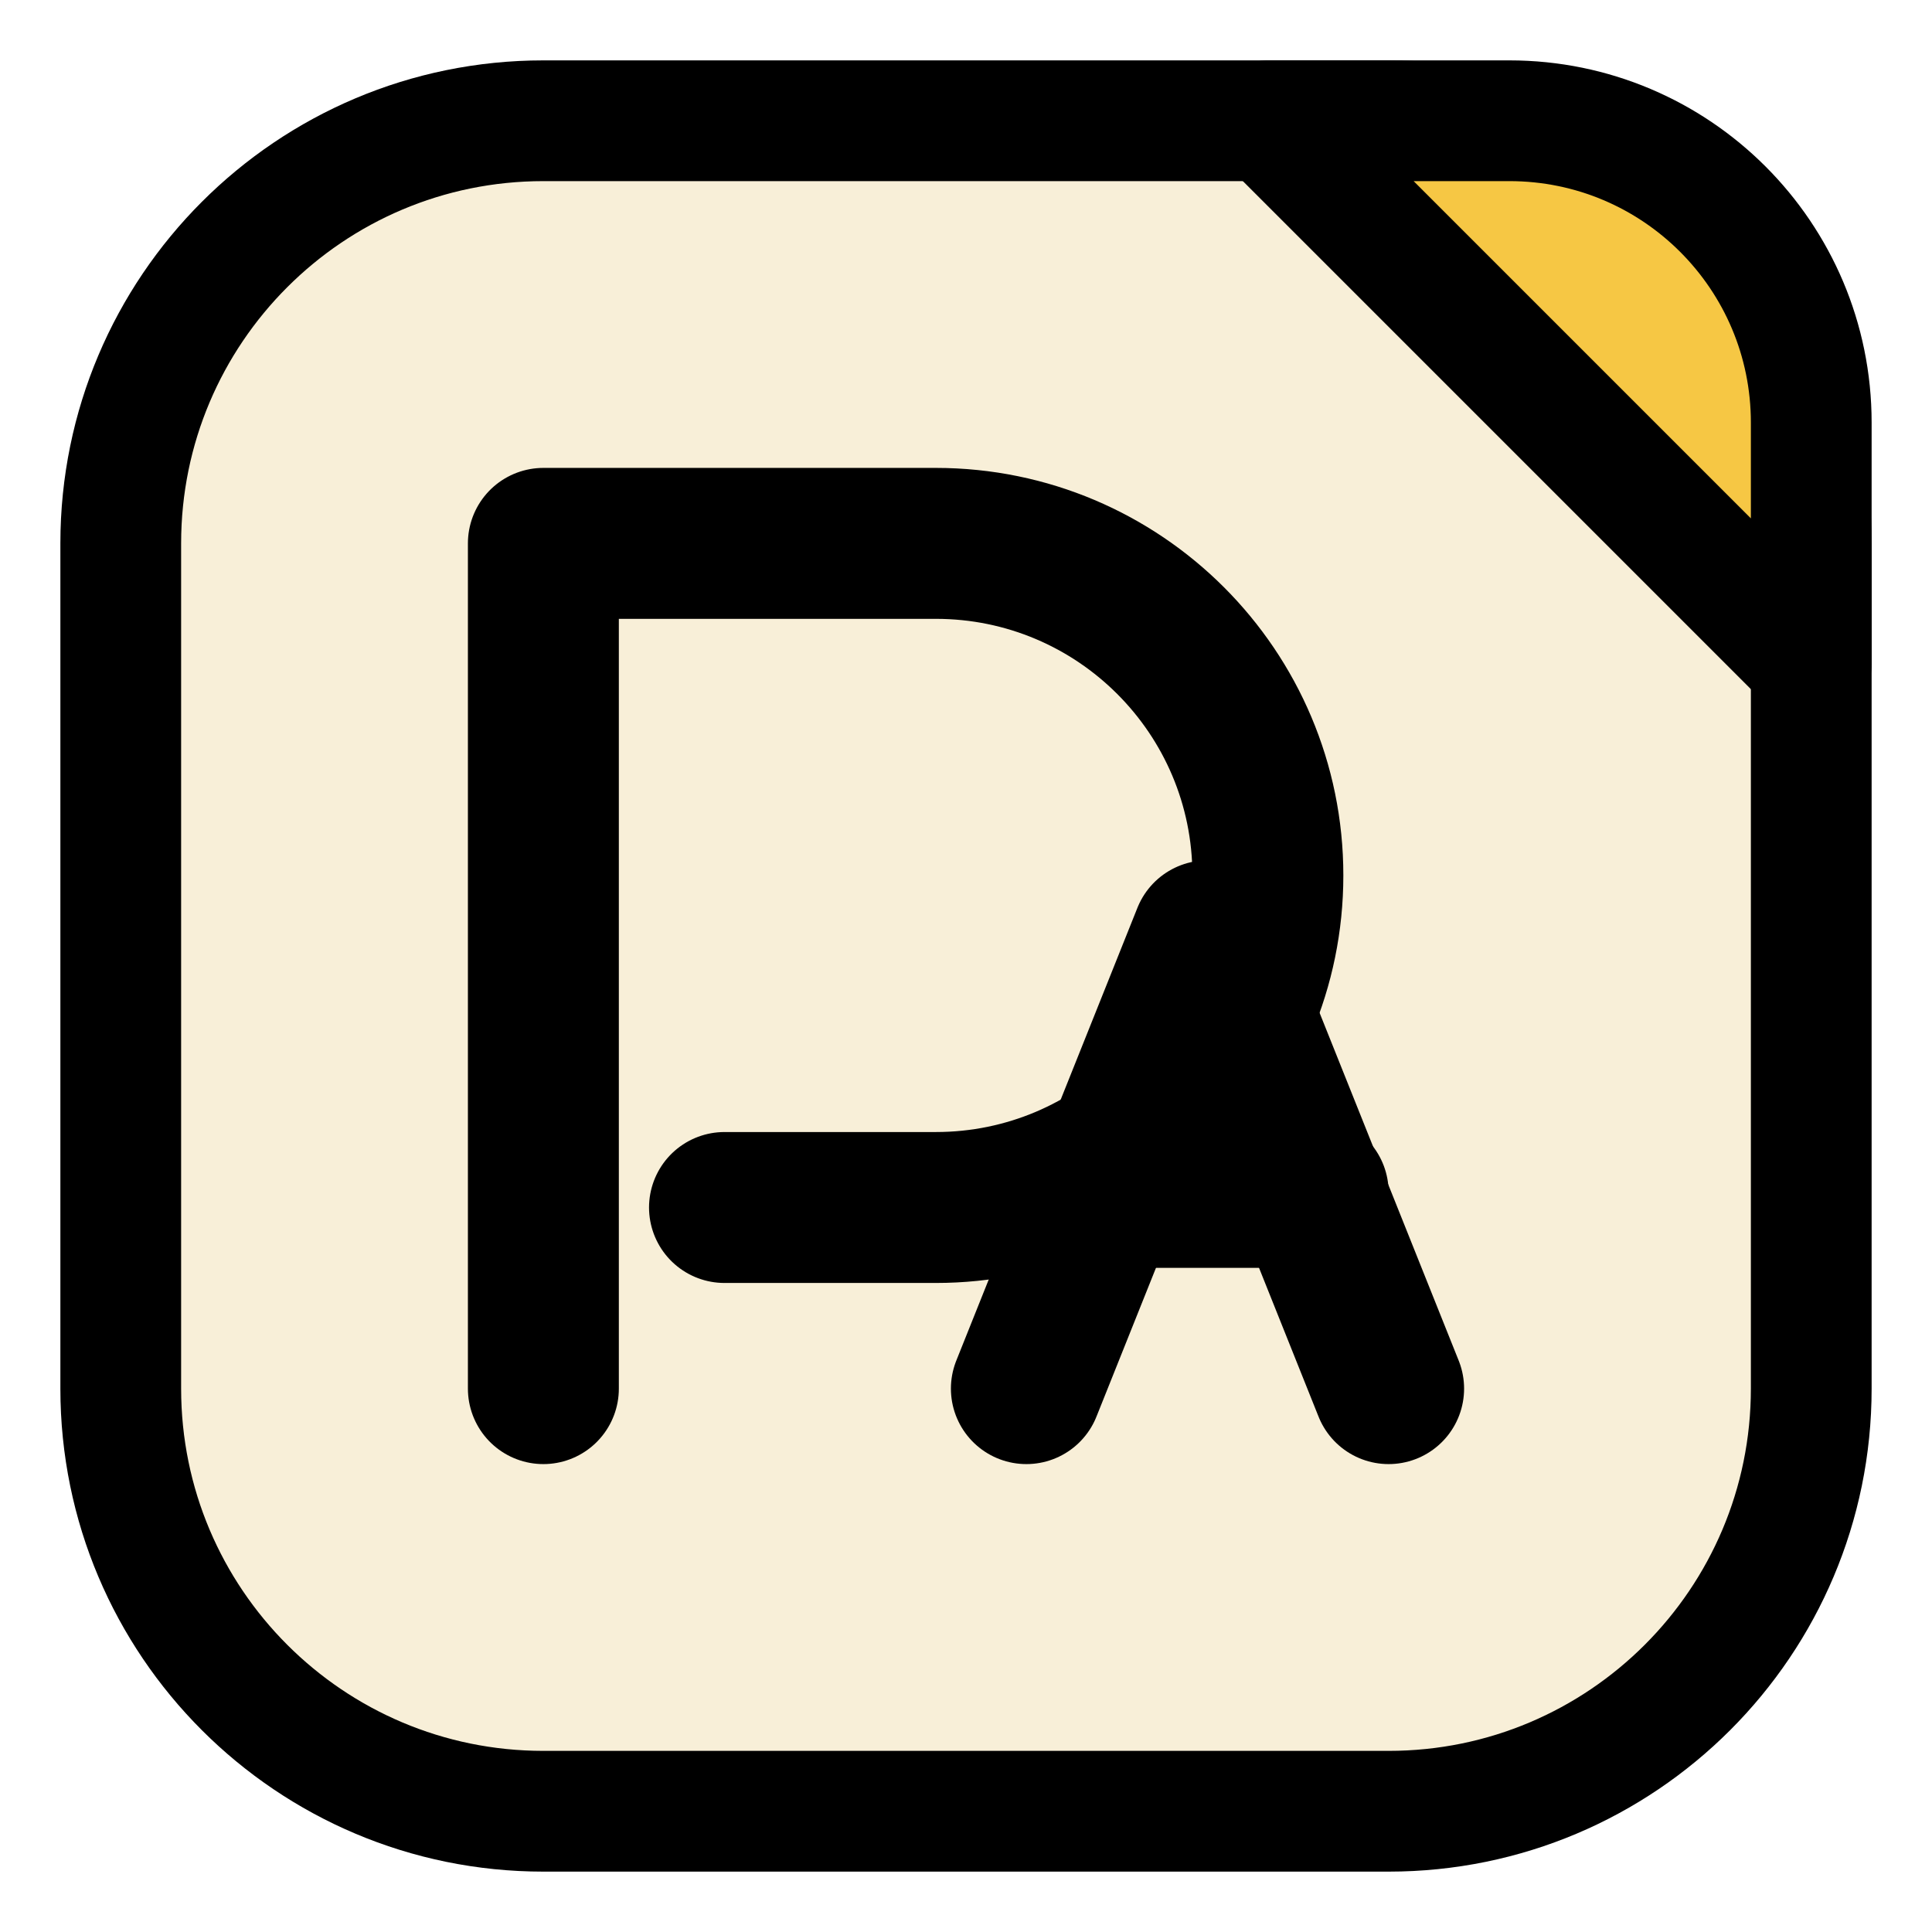
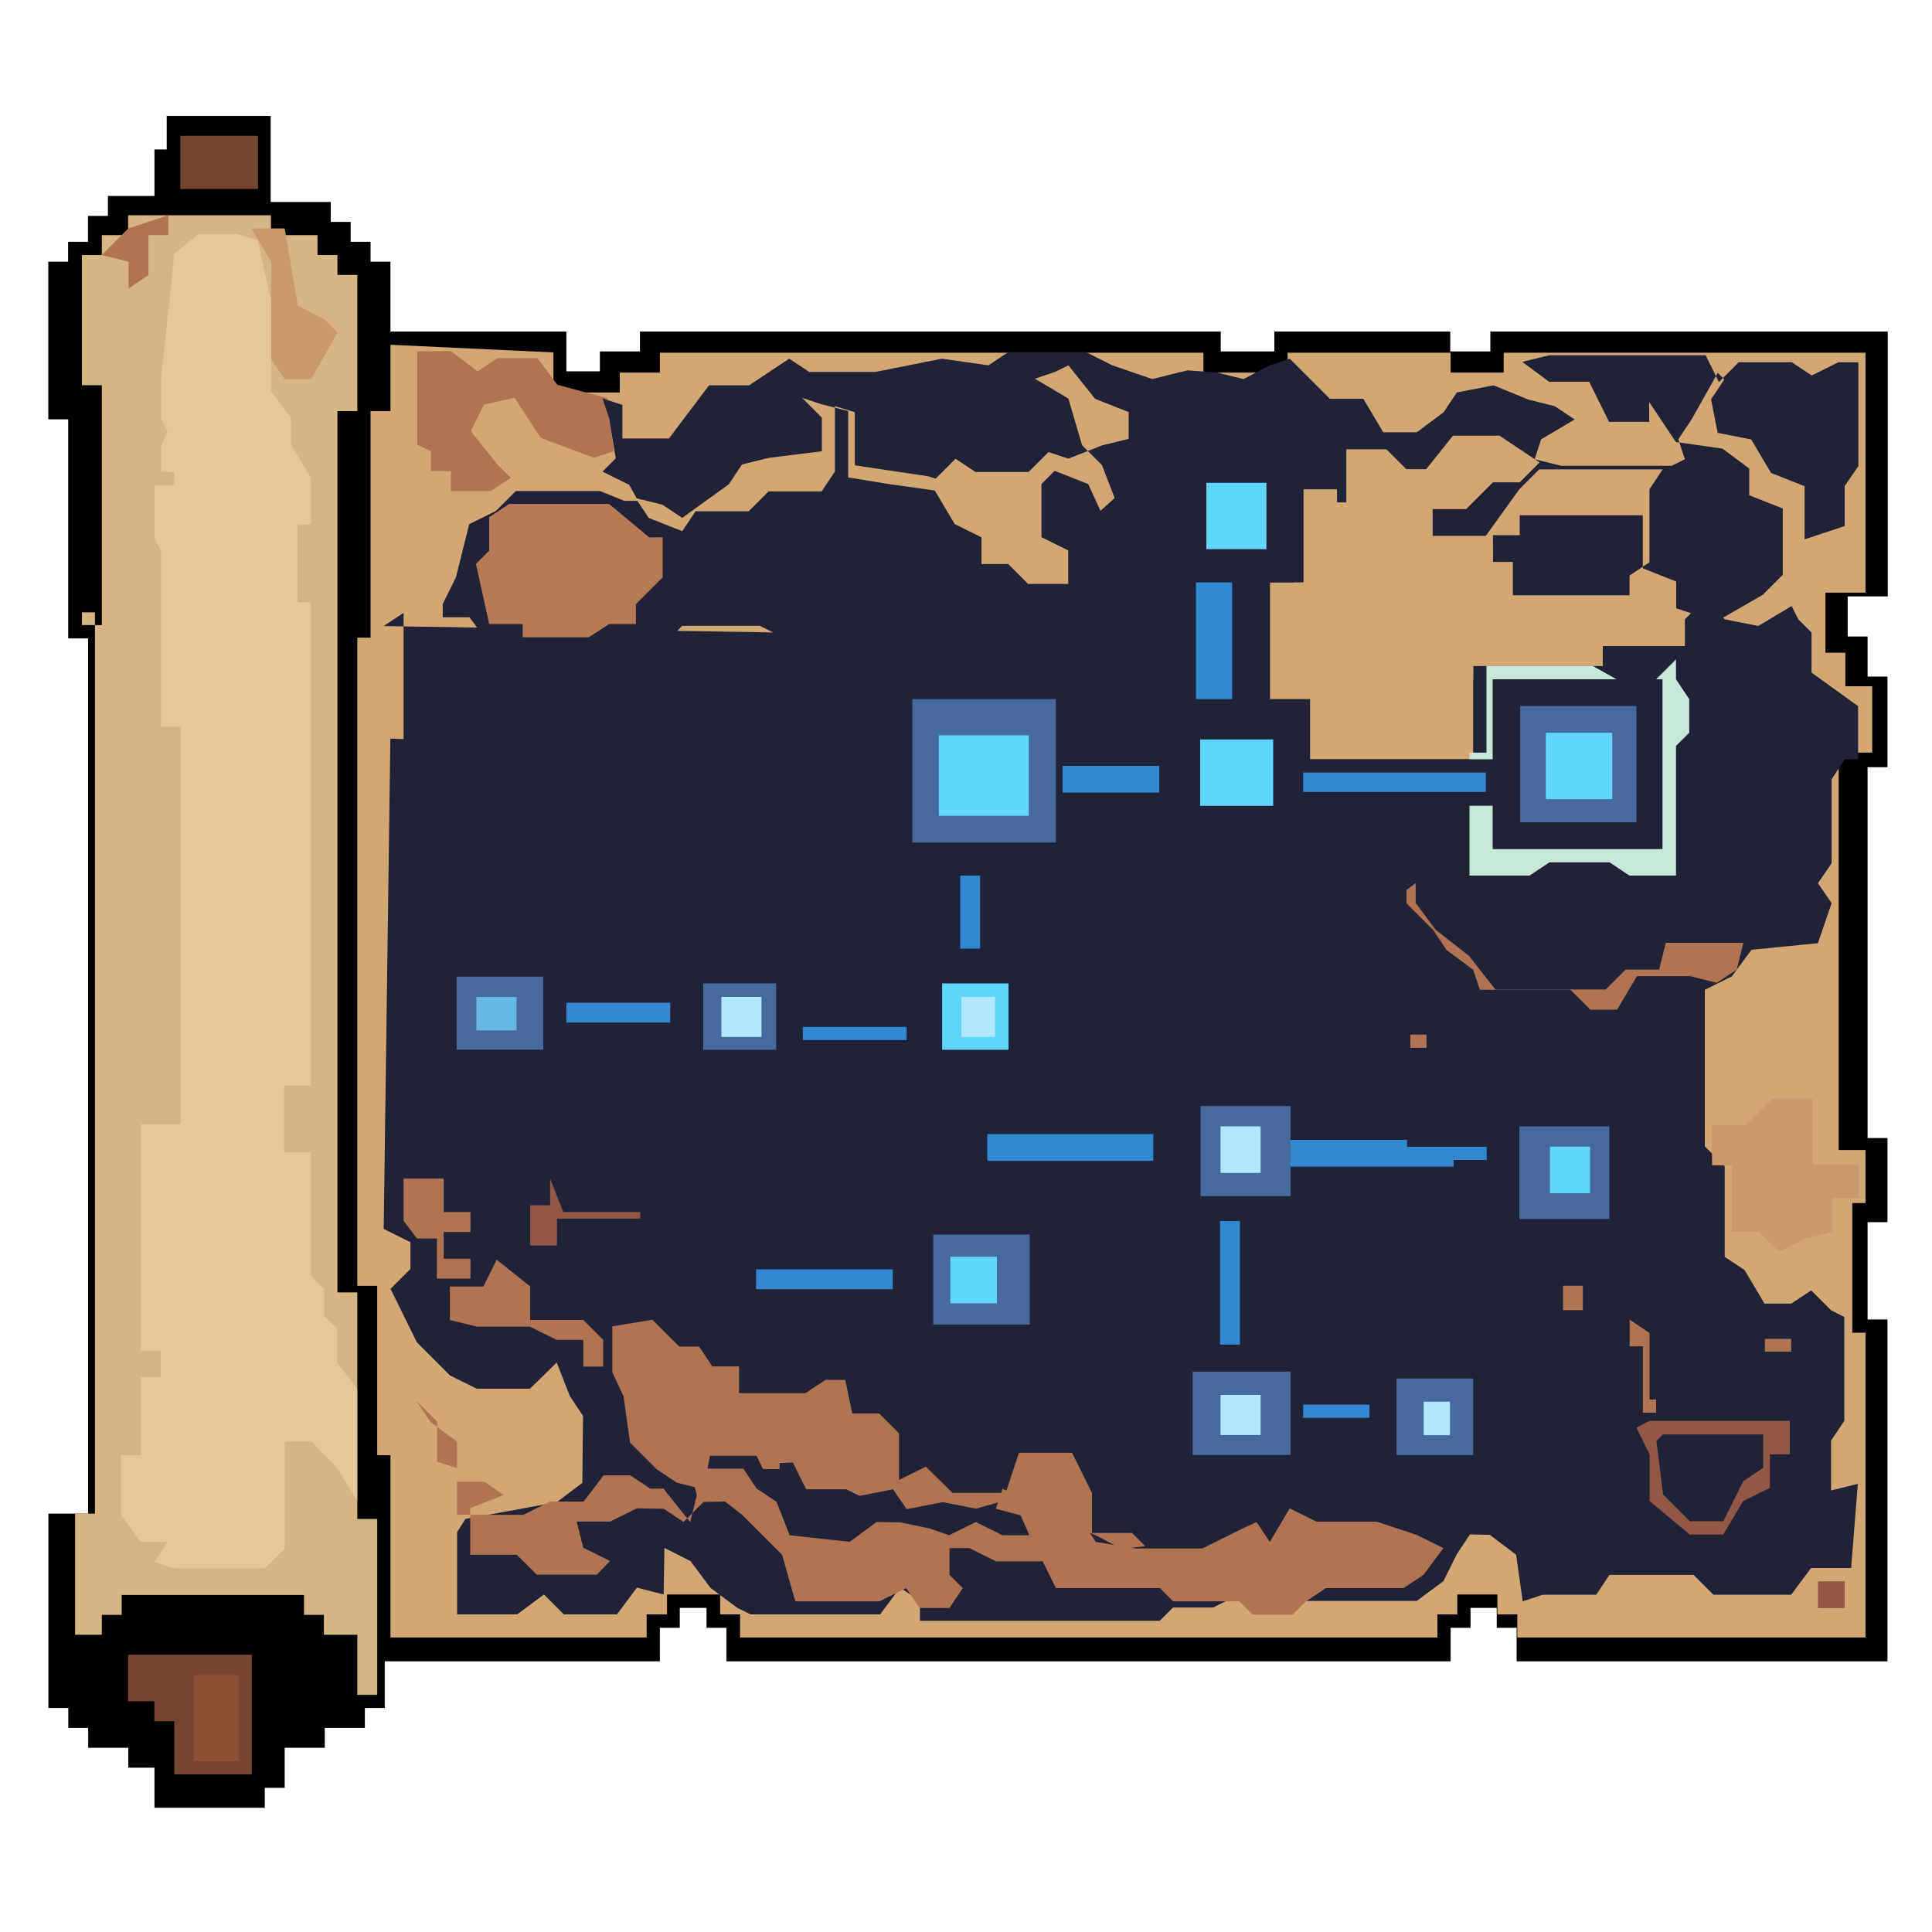
- <svg xmlns="http://www.w3.org/2000/svg" width="64" height="64" viewBox="0 0 64 64" fill="none">
-   <rect x="4" y="4" width="56" height="56" rx="14" fill="#F8EFD8" stroke="black" stroke-width="4" />
-   <path d="M42 4H50C55.523 4 60 8.477 60 14V22L42 4Z" fill="#F6C744" stroke="black" stroke-width="4" stroke-linejoin="round" />
-   <path d="M18 46V18H31C37.075 18 42 22.925 42 29C42 35.075 37.075 40 31 40H24" stroke="black" stroke-width="5" stroke-linecap="round" stroke-linejoin="round" />
-   <path d="M34 46L40 31L46 46" stroke="black" stroke-width="5" stroke-linecap="round" stroke-linejoin="round" />
-   <path d="M36.5 39.5H43.5" stroke="black" stroke-width="5" stroke-linecap="round" />
+ <svg xmlns="http://www.w3.org/2000/svg" width="200" height="200" viewBox="0 0 200 200">
+   <path d="m5 27.09v16.32h2.06v22.68h2.06v90.6h-4.11v20.12h2.06v2.06h2.06v2.06h4.15v2.06h2.71v4.15h11.42v-2.06h2.06v-4.15h4.15v-2.06h4.15v-2.06h2.06v-4.83h28.48v-3.47h2.06v-2.06h2.77v2.06h2.06v3.47h74.97v-3.47h2.06v-2.06h2.71v2.06h2.06v3.47h38.39v-35.39h-2.06v-10.07h2.06v-8.71h-2.06v-38.39h2.06v-9.38h-2.06v-4.15h-2.06v-4.15h4.15v-27.42h-41.14v2.06h-4.15v-2.06h-18.21v2.06h-5.55v-2.06h-60.12v2.06h-4.15v2.06h-3.47v-4.12h-18.21v-7.23h-2.06v-2.06h-2.06v-2.06h-2.06v-2.06h-6.22v-8.91h-10.76v3.47h-1.27v4.82h-4.82v2.06h-2.06v2.68h-2.06v2.06h-2.05z" fill="#000" />
+   <path d="m18.67 14.06v5.5h8.04v-5.5h-8.04z" fill="#754532" />
+   <path d="m8.48 28.46v11.42h2.06v24.83h-2.06v-1.32h1.35v93.3h-2.06v12.54h2.77v-2.06h2.06v-2.06h18.87v2.06h2.06v2.06h3.46v6.22h2.06v-18.21h-2.06v-23.45h-2.06v-91.23h2.06v-14.1h-2.06v-2.06h-2.06v-2.06h-4.82v-2.06h-14.79v2.06h-2.72v2.06h-2.06v2.06z" fill="#d6b484" />
+   <path d="m40.42 35.69v6.87h-2.06v23.45h-1.37v67.1h2.06v17.53h1.37v18.87h26.52v-2.39h2.11v-2.06h5.5v2.06h2.06v2.39h72.19v-2.39h2.06v-2.06h4.15v2.06h2.06v2.39h36.05v-31.55h-1.37v-13.42h1.37v-5.49h-2.78v-41.14h3.47v-6.87h-2.78v-3.47h-2.06v-6.22h4.15v-24.84h-37.46v2.06h-5.49v-2.06h-16.88v2.06h-8.71v-2.06h-56.27v2.06h-4.15v2.06h-6.87v-4.15l-16.87-0.79z" fill="#d3a773" />
+   <path d="m43.19 36.38 3.47-0.05 2.77 2.11 2.06-1.37h4.15l2.06 2.77 5.15 1.37 0.68 5.5-2.06 0.68-5.5-2.06-2.71-4.15-3.15 0.69-1.37 2.77 2.77 3.45 1.37 1.37-2.06 1.37h-4.15v-2.06h-2.06v-2.06l-1.42-0.69v-9.64z" fill="#b07452" />
+   <path d="m39.72 64.81 2.06-1.37v13.07l-1.37-0.05-0.69 50.76 2.77 1.37v2.77l-2.06 2.06 1.36 2.77 1.37 2.77 3.43 3.43 2.77 1.37h5.5l2.77-2.71 1.36 3.47 1.37 2.06-0.08 6.93-2.65 2-9.45 1.73-0.86 1.37v8.51h6.22l2.77-2.06 2.06 2.06h5.5l2.06-2.77 2.77 0.71 0.08-4.82 2.71 1.37 2.06 2.77 2.77 2.06 1.37 0.68h13.42l2.06-2.77 2.06 1.37v2.06h24.83l1.37-1.37h4.15l2.77-1.37 2.06-1.37h2.77l2.06 2.06h11.42l2.77-2.06 1.37-2.77 1.37-2.06 2.06 0.05 2.72 2.06 0.68 4.82 2.06-0.68h5.55l1.37-2.06h8.71l2.06 2.06h8.04l2.06-2.77h4.15l0.69-8.71-2.77 0.68v-5.15l1.37-2.06v-10.75l-1.37-0.69-2.06-2.06-2.06 1.37h-2.77l-2.06-3.47-2.06-1.37v-9.38l-2.06-2.06v-16.21l2.78-1.37 2.06-2.77 6.87-0.68 1.42-4.15-1.42-2.06 1.42-2.06v-8.71l1.37-2.06h1.37v-5.5l-4.82-3.47v-4.15l-1.37-1.37-0.69-1.37-3.46 2.06-3.47-0.69-2.06-2.06-2.06 2.06v2.77h-21.91v3.47h-2.06v7.56h-2.77v-3.47h-4.15v-2.77h-6.22v-2.72h-2.77v-4.15h2.77v-12.79h2.06v-5.5h4.15l2.06 2.06h2.06l2.77-3.47h4.82l4.15 2.77-2.06 2.06h-2.77l-2.77 2.77h-3.47v2.77h5.5l3.47-4.82 2.06-2.06h12.78l-1.37 2.06v7.56l-2.06 1.37v2.06h-12.08v-3.47h-2.06v-2.77h2.77v-2.06h12.74v5.49l3.46 1.37v2.77l4.15 1.37 4.82-2.77 2.06-2.06v-6.87l-3.47-1.37v-2.77l-2.77-2.06-4.82-0.68-2.77-4.15v2.06h-4.15l-2.06-4.15h-4.15l-2.77-2.06 2.77-0.68h16.21l1.37 2.77 2.05-2.05h5.5l2.06 1.37 2.77-1.37h2.06v10.75l-1.42 2.06v4.15l-4.15 1.37v-5.5l-3.47-1.37-2.06-3.47-3.47-0.68-0.68-3.47 1.37-2.06-0.68-0.68-2.71 4.82-1.37 2.06 0.68 2.06-1.37 0.68h-11.42l-2.77-0.68 0.68-2.06 3.47-2.06-2.06-1.37-2.72-0.68-3.62-1.48-3.8 0.74-1.38 2.06-2.77 2.06h-3.47l-2.06-3.47h-3.47l-4.15-4.15-2.06 0.69-2.72 1.42-2.77-0.68-3.05-0.22-3.62 0.9-4.15-1.42-2.72-1.37h-8.04l-2.06 1.37-4.82-0.69-6.87 1.37h-6.87l-2.06-1.37-4.15 2.76h-4.15l-4.15 5.5h-4.82v-3.47l-2.06-0.68 0.69 2.06 0.68 4.15-1.37 1.37 2.77 1.37 0.91 1.66h-1.42l-2.52-1.02h-8.71l-2.06 2.06-2.77 1.37-1.37 5.5-1.37 2.77v1.37h2.77l2.06 2.77h2.77l0.68 1.02v3.4l-5.54 5.54v1.28h4.15l2.06 1.37v6.87l-2.06 2.71v3.47h2.77l2.06-3.47h2.06v-6.81h-2.06v-4.14h5.5v-2.77h2.77v-2.77l2.06-2.06 1.37-4.15 1.37-1.37h8.04l1.37 0.68z" fill="#202237" />
+   <path d="m145.6 92.14v1.37l2.77 2.77 1.37 2.06 2.77 2.06 0.68 2.06h9.38l2.06 2.06h2.77l2.06-3.47h5.5l2.77 0.69 2.06-1.37 0.68-2.77h-8.03l-0.69 2.77h-3.47l-2.06 2.06h-11.42l-2.72-3.47-3.47-2.72-2.06-2.77v-2.06l-0.95 0.73z" fill="#b07452" />
+   <path d="m110.6 37.82 2.77 3.47 3.47 1.37v2.77l-2.77 0.68-3.47 1.37-2.06-0.68-2.06 2.06h-5.5l-2.06-1.37-2.06 2.06-0.75-0.24-7.62-1.14v-5.5l-2.06-0.63v6.77l-1.37 2.06h-5.5l-2.06 2.06h-5.5l-1.37 2.06-3.47-1.37-1.37-2.06 2.77 0.68 2.06 1.37 4.82-3.47 1.37-2.06 2.77-0.68 5.5-0.69v-3.47l-2.06-2.06 2.06 0.68 2.72 0.69v6.87l4.15 0.68 4.82 0.68 2.06 3.47 2.77 1.37v2.77h2.77l2.06 2.06h4.15v-3.47l-2.77-1.37v-5.5l1.37-1.37 3.47 1.37 1.27 2.77 1.47-1.32-1.32-3.42-2.06-2.06-1.41-4.82-3.47-2.06 2.06-0.69 1.41-0.69z" fill="#d3a773" />
+   <path d="m10.54 26.4 2.77 0.69v2.77l2.06-1.37v-4.15h2.06v-2.06l-4.15 1.37-2.74 2.75z" fill="#b07452" />
+   <path d="m26.02 23.65 2.06 3.47v10.06l1.37 2.06h2.77l2.71-4.82-1.37-1.37-2.72-1.37-1.37-8.03h-3.45z" fill="#c9996c" />
+   <path d="m16.68 39.19v4.15l0.68 1.37-0.68 1.37v2.77h1.37v1.37h-2.06v5.5l0.68 1.31v18.21h2.06v41.14h-4.15v23.45h2.06v2.76h-2.06v8.04h-2.06v6.22l2.06 2.77h2.77l-1.37 2.06 2.06 0.68h9.38l2.06-2.06v-11.07h2.77l2.71 2.82 2.02 3.31v-11.55l-2.06-2.77v-3.47l-1.37-1.37v-2.77l-1.37-1.37v-12.79h-2.77v-6.87h2.77v-50.07h-1.37v-8.04h1.37v-4.82l-2.06-3.46v-2.77l-2.06-2.72v-9.38l-1.37-6.22-2.06-0.68h-4.15l-2.44 2.06-1.36 12.89z" fill="#e6c79a" />
+   <path d="m152.5 68.95v9.65h-16.88v-6.23h-4.15v-12.08h3.47v-9.64h3.47v1.36l7.89 1.21 1.37 3.57h6.87v1.38l2.06 3.47h13.45v1.09l1.37 1.33v2.82h-5.5v2.07h-13.42z" fill="#d3a773" />
+   <path d="m173.5 68.26v2.06l1.37 2.06v3.47l-1.37 1.37v13.42h-4.82l-2.06-1.37h-6.22l-2.06 1.37h-6.22v-12.73h1.76v-8.96h11.02l2.44 1.37h4.1l2.06-2.06z" fill="#c7e8d6" />
+   <path d="m172.1 70.32v17.58h-17.58v-4.49h-19.96v4.49h-14.52v-4.49h-9.38v6.54h-19.57v-7.22h-12.13v15.59h4.14v4.15h10.75v-4.82h3.47v-7.7h-4.82v-18.96h18.16v6.92h9.38v-4.82h5.1v-12.8h-2.9v-13.78h11.67v13.78h-3.9v12.8h4.55v5.51h19.96v-8.28h17.58z" fill="#202237" />
+   <path d="m169.4 73.09v12.03h-12.03v-12.03h12.03z" fill="#466a9e" />
+   <path d="m166.9 75.86v6.87h-6.87v-6.87h6.87z" fill="#60d6ff" />
+   <path d="m131.8 76.55v6.87h-7.56v-6.87h7.56z" fill="#60d6ff" />
+   <path d="m109.3 72.37v14.85h-14.85v-14.85h14.85z" fill="#466a9e" />
+   <path d="m106.5 76.12v8.33h-9.31v-8.33h9.31z" fill="#60d6ff" />
+   <path d="m131.1 49.98v6.87h-6.22v-6.87h6.22z" fill="#60d6ff" />
+   <path d="m107.2 97.64v14.85h-12.54v-4.15h-10.75v4.82h-13.42v-4.82h-11.46v4.82h-15.51v-15.52h15.14v4.82h10.75v-4.82h4.15v-18.21h2.72v-1.52h15.52v-6.92h1.37v1.37h-1.37v11.05h-14.15v14.91h3.47v4.15h12.14v-4.83h4.15v-7.69h3.47v7.69h6.32z" fill="#202237" />
+   <path d="m56.24 101.1v7.56h-8.97v-7.56h8.97z" fill="#466a9e" />
+   <path d="m80.35 101.8v6.87h-7.56v-6.87h7.56z" fill="#466a9e" />
+   <path d="m104.4 101.8v6.87h-6.87v-6.87h6.87z" fill="#60d6ff" />
+   <path d="m78.83 103.2v4.14h-4.15v-4.14h4.15z" fill="#b0e9ff" />
+   <path d="m103 103.2v4.14h-3.47v-4.14h3.47z" fill="#b0e9ff" />
+   <path d="m53.47 103.2v3.47h-4.15v-3.47h4.15z" fill="#67b7e6" />
+   <path d="m154.5 113.2v4.82h-7.56v-2.77h-11.35v-4.82h-15.57v5.55h-17.87v-4.87h-4.15v14.15h-4.15v4.15h-15.57v-16.88h-4.49v21.92h19.34v5.5h15.52v-14.85h-6.5v-2.77h17.87v4.15h4.19v12.08h-4.19v14.85h15.57v-4.15h4.82v4.15h15.52v-14.15h-14.85v4.82h-6.22v-5.52h-4.82v-12.08h5.55v-4.15h8.24v2.53h10.67v4.82h14.85v-16.48h-14.85z" fill="#202237" />
+   <path d="m133.6 114.5v9.32h-9.32v-9.32h9.32z" fill="#466a9e" />
+   <path d="m166.6 116.6v9.59h-9.31v-9.59h9.31z" fill="#466a9e" />
+   <path d="m106.6 127.8v9.32h-9.99v-9.32h9.99z" fill="#466a9e" />
+   <path d="m133.6 142v8.62h-10.14v-8.62h10.14z" fill="#466a9e" />
+   <path d="m152.5 142.7v7.93h-7.93v-7.93h7.93z" fill="#466a9e" />
+   <path d="m133.6 118v2.77h16.88v-0.69h3.42v-1.37h-8.25v-0.71h-12.05z" fill="#3287d1" />
+   <path d="m102.2 117.4v2.77h17.19v-2.77h-17.19z" fill="#3287d1" />
+   <path d="m126.3 126.4v12.79h2.06v-12.79h-2.06z" fill="#3287d1" />
+   <path d="m134.9 145.4v1.37h6.87v-1.37h-6.87z" fill="#3287d1" />
+   <path d="m123.8 60.29v12.08h3.75v-12.08h-3.75z" fill="#3287d1" />
+   <path d="m110 79.28v2.77h10.01v-2.77h-10.01z" fill="#3287d1" />
+   <path d="m134.9 79.97v2.01h18.91v-2.01h-18.91z" fill="#3287d1" />
+   <path d="m99.4 90.64v7.56h2.06v-7.56h-2.06z" fill="#3287d1" />
+   <path d="m93.85 106.3v1.37h-10.74v-1.37h10.74z" fill="#3287d1" />
+   <path d="m69.38 103.8v2.06h-10.75v-2.06h10.75z" fill="#3287d1" />
+   <path d="m78.27 131.4v2.06h14.15v-2.06h-14.15z" fill="#3287d1" />
+   <path d="m130.5 116.6v4.82h-4.15v-4.82h4.15z" fill="#b0e9ff" />
+   <path d="m164.6 118.7v4.82h-4.15v-4.82h4.15z" fill="#60d6ff" />
+   <path d="m103.2 130.1v4.82h-4.82v-4.82h4.82z" fill="#60d6ff" />
+   <path d="m130.5 144.4v4.15h-4.15v-4.15h4.15z" fill="#b0e9ff" />
+   <path d="m150.1 145.1v3.47h-2.72v-3.47h2.72z" fill="#b0e9ff" />
+   <path d="m146 107.1v1.37h1.67v-1.37h-1.67z" fill="#b07452" />
+   <path d="m43.19 145.1 2.06 2.06v4.15l2.06 0.68v4.82h6.87l2.77-1.37h3.47l2.06-2.71h2.77l2.06 1.37h1.37l2.77 3.47 0.68-2.77-0.68-2.77h5.5l1.37 2.06 2.06 1.37 1.37 3.47 6.22 0.68 2.77-2.06 2.49 0.05 3.06 0.64 1.95 0.69 2.77-1.37 2.77 1.37h2.78l-0.9-2.06-2.57-0.68 0.69-2.06 3.47 1.37 4.82 2.06 1.37 2.06 4.15 0.68h6.87l4.15-2.06 1.47-0.68 1.37 2.06 2.06-3.47 2.77 1.37h6.22l4.15 1.37 2.77 1.37-2.06 2.77-2.07 1.37h-8.03l-2.06 1.37-1.37 1.37h-4.15l-1.37-1.37h-6.87l-1.37-1.37h-10.76l-1.37-2.77h-4.82l-2.77-1.37h-2.06v2.77l1.37 1.37-1.37 2.06h-3.11l-1.37-2.06-2.77 1.37h-8.71l-1.37-4.82-4.15-4.15-1.77-1.37-2.22 0.06-2.06 2.06-2.05-1.36-2.78-0.05-2.77 1.37h-3.46l0.68 2.71 2.77 1.37-1.37 1.42h-6.22l-2.06-2.06h-4.82v-4.82l3.47-1.37-2.01-1.37h-2.83v-4.15l-2.77-2.06-1.37-2.06 0.02-0.02z" fill="#b07452" />
+   <path d="m169.4 147.8 1.37 2.77v4.82l4.15 3.47h3.47l2.06-3.47 2.77-1.37v-3.47h2.06v-3.47h-14.52l-1.36 0.72zm2.06 1.37 0.68-0.68h10.38v3.47l-2.06 1.37-2.06 4.15h-3.47l-2.77-2.77-0.69-5.54h-0.01z" fill="#935845" />
+   <path d="m188.2 163.7h2.77v2.77h-2.77v-2.77z" fill="#935845" />
+   <path d="m186.9 128.2 2.77-0.68v-3.47h2.77v-3.47h-4.82v-6.87h-4.15l-2.77 2.77h-3.47v4.15h2.06v6.87h2.77l2.12 2.06 2.72-1.36z" fill="#c9996c" />
+   <path d="m41.78 122h4.15v3.47h2.77v2.06h-2.77v2.77h2.77v2.06h-3.47v-4.15h-2.06l-1.39-1.82v-4.39z" fill="#b07452" />
+   <path d="m51.41 130.4 3.47 2.77v3.47h5.5l2.06 2.06v2.77h-2.06v-2.77h-2.77l-2.77-1.37h-5.5l-2.77-0.68v-3.47h3.47l1.37-2.78z" fill="#b07452" />
+   <path d="m63.39 137.3 4.15-0.68 2.77 2.77h2.06l1.37 2.06h2.77v2.77h6.87l2.06-1.37h2.06l0.73 3.47h2.78l2.06 2.06v4.82l2.77-1.37 2.77 2.71h5.5l1.37-4.15h5.5l2.06 4.15v4.15h4.15l1.37 1.37-2.44 0.28-2.71-1.42-3.47-1.37-2.72-2.06-3.41-0.11-2.77 0.8-3.47-0.68-3.7 0.73-1.43-2.06-3.47 0.68-1.37-0.68h-4.15l-1.37-2.77-1.37 0.05v0.62l-1.1 0.01-0.63-0.01-0.66-1.37h-4.82l-0.68 3.47-2.77-0.69-2.06-1.37-2.77-2.77-0.68-4.83-1.15-2.44v-4.77z" fill="#b07452" />
+   <path d="m168.7 136.6v2.77h1.37v6.87h1.37v-1.37h-0.68v-6.87l-2.06-1.4z" fill="#b07452" />
+   <path d="m182.7 138.6v1.32h2.72v-1.32h-2.72z" fill="#b07452" />
+   <path d="m161.8 133.1v2.53h2.06v-2.53h-2.06z" fill="#b07452" />
+   <path d="m56.95 122v2.77h-2.06v4.15h2.77v-2.77h8.62v-0.68h-7.97l-1.36-3.47z" fill="#935845" />
+   <path d="m13.26 171.3v4.82h2.72v2.06h2.06v5.5h8.03v-12.38h-12.81z" fill="#754532" />
+   <path d="m20.07 173.4v8.92h4.64v-8.92h-4.64z" fill="#905035" />
+   <path d="m68.6 55.62v4.15l-2.77 2.77v2.06h-2.77l-2.12 1.37h-6.83v-1.37h-3.47l-1.37-6.22 1.37-1.37v-3.47l2.06-1.37h10.36l4.15 3.47 1.39-0.02z" fill="#b87a56" />
</svg>
